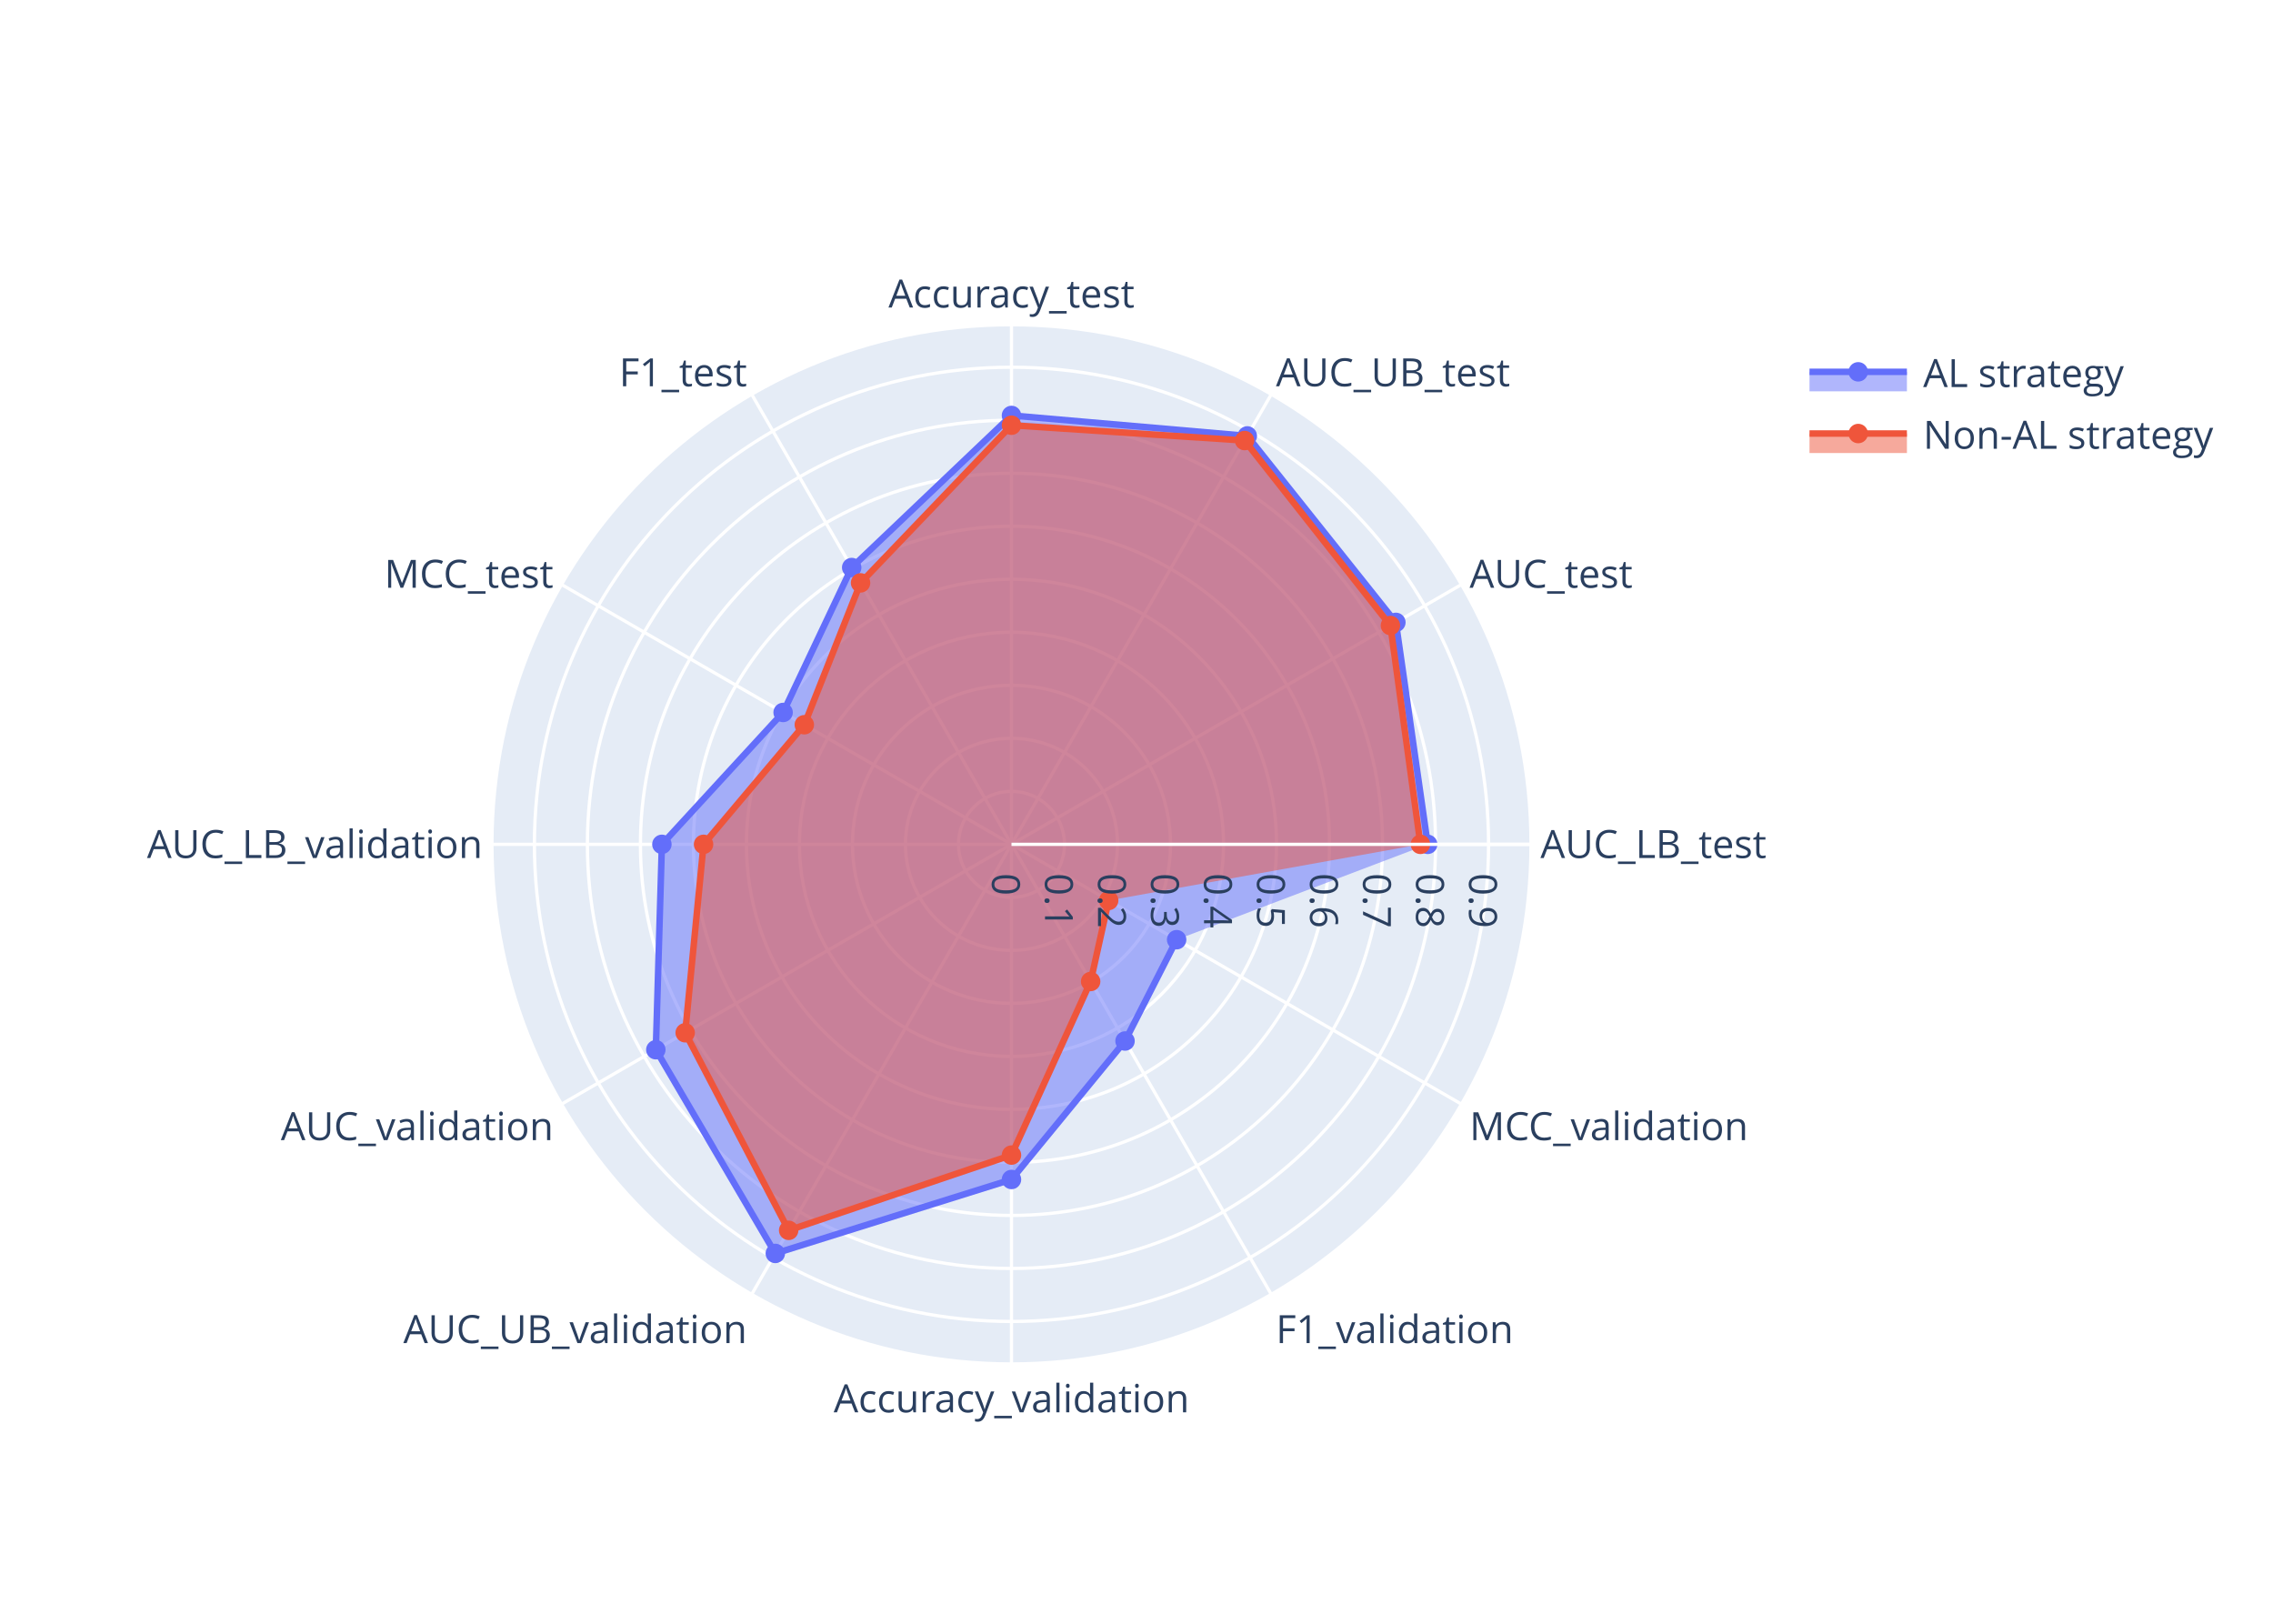
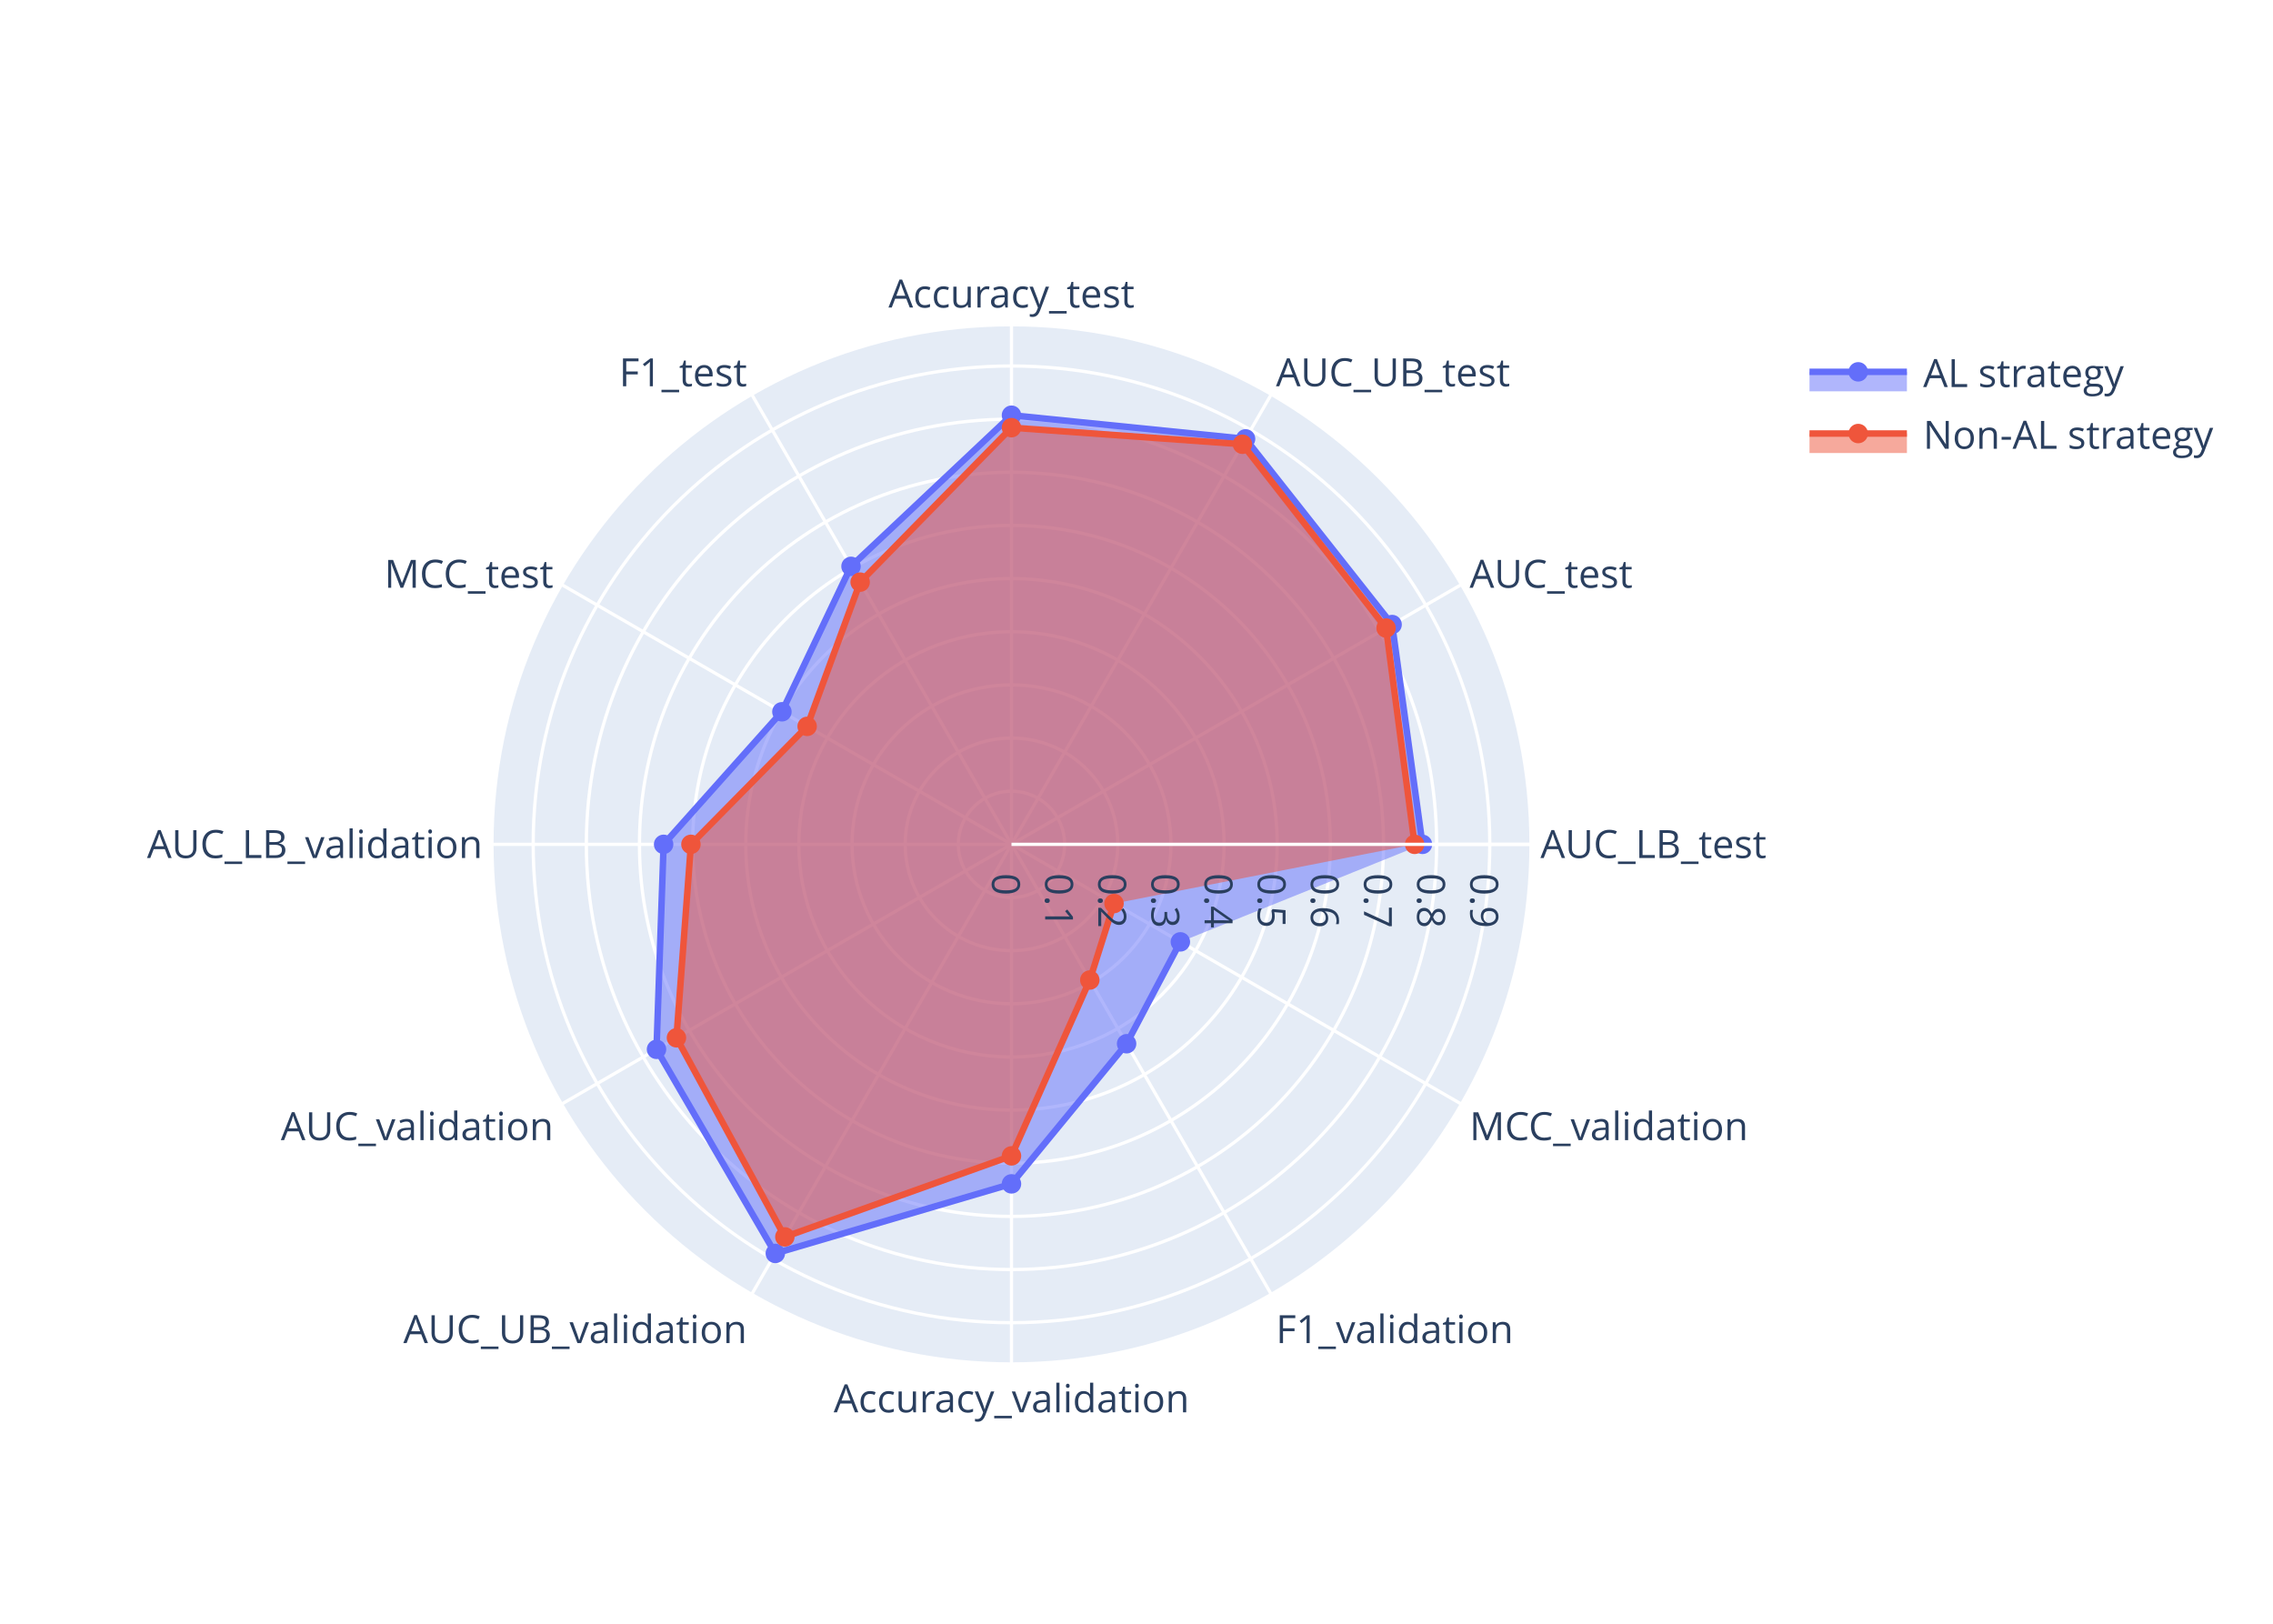
<svg xmlns="http://www.w3.org/2000/svg" class="main-svg" width="700" height="500" style="" viewBox="0 0 700 500">
  <rect x="0" y="0" width="700" height="500" style="fill: rgb(255, 255, 255); fill-opacity: 1;" />
-   <defs id="defs-6c75b6">
+   <defs id="defs-a2ee08">
    <g class="clips">
-       <clipPath id="clip6c75b6polar-for-traces">
+       <clipPath id="clipa2ee08polar-for-traces">
        <path d="M160,0A160,160 0,1,0 -160,-1.9594348786357652e-14A160,160 0,1,0 160,3.9188697572715304e-14Z" transform="translate(160,160)" />
      </clipPath>
    </g>
    <g class="gradients" />
  </defs>
  <g class="bglayer" />
  <g class="layer-below">
    <g class="imagelayer" />
    <g class="shapelayer" />
  </g>
  <g class="cartesianlayer" />
  <g class="polarlayer">
    <g class="polar">
      <g class="polarsublayer draglayer" />
      <g class="polarsublayer plotbg">
        <path d="M160,0A160,160 0,1,0 -160,-1.9594348786357652e-14A160,160 0,1,0 160,3.9188697572715304e-14Z" transform="translate(311.5,260)" style="fill: rgb(229, 236, 246); fill-opacity: 1;" />
      </g>
      <g class="polarsublayer backplot">
        <g class="maplayer" />
      </g>
      <g class="polarsublayer angular-grid" style="fill: none;">
        <path class="angularaxisgrid" d="M311.5,260L471.5,260" style="stroke: rgb(255, 255, 255); stroke-opacity: 1; stroke-width: 1px;" />
        <path class="angularaxisgrid" d="M311.5,260L450.064,180" style="stroke: rgb(255, 255, 255); stroke-opacity: 1; stroke-width: 1px;" />
        <path class="angularaxisgrid" d="M311.5,260L391.5,121.436" style="stroke: rgb(255, 255, 255); stroke-opacity: 1; stroke-width: 1px;" />
        <path class="angularaxisgrid" d="M311.5,260L311.5,100" style="stroke: rgb(255, 255, 255); stroke-opacity: 1; stroke-width: 1px;" />
        <path class="angularaxisgrid" d="M311.5,260L231.5,121.436" style="stroke: rgb(255, 255, 255); stroke-opacity: 1; stroke-width: 1px;" />
        <path class="angularaxisgrid" d="M311.5,260L172.936,180" style="stroke: rgb(255, 255, 255); stroke-opacity: 1; stroke-width: 1px;" />
        <path class="angularaxisgrid" d="M311.5,260L151.5,260" style="stroke: rgb(255, 255, 255); stroke-opacity: 1; stroke-width: 1px;" />
        <path class="angularaxisgrid" d="M311.5,260L172.936,340" style="stroke: rgb(255, 255, 255); stroke-opacity: 1; stroke-width: 1px;" />
        <path class="angularaxisgrid" d="M311.5,260L231.5,398.564" style="stroke: rgb(255, 255, 255); stroke-opacity: 1; stroke-width: 1px;" />
        <path class="angularaxisgrid" d="M311.5,260L311.5,420" style="stroke: rgb(255, 255, 255); stroke-opacity: 1; stroke-width: 1px;" />
        <path class="angularaxisgrid" d="M311.5,260L391.5,398.564" style="stroke: rgb(255, 255, 255); stroke-opacity: 1; stroke-width: 1px;" />
        <path class="angularaxisgrid" d="M311.5,260L450.064,340" style="stroke: rgb(255, 255, 255); stroke-opacity: 1; stroke-width: 1px;" />
      </g>
      <g class="polarsublayer radial-grid" transform="translate(311.5,260)" style="fill: none;">
-         <path class="xgrid" d="M16.32,0A16.32,16.32 0,1,0 -16.32,-1.9986235762084803e-15A16.32,16.32 0,1,0 16.32,3.997247152416961e-15Z" style="stroke: rgb(255, 255, 255); stroke-opacity: 1; stroke-width: 1px;" />
-         <path class="xgrid" d="M32.65,0A32.65,32.65 0,1,0 -32.65,-3.998471799216108e-15A32.65,32.65 0,1,0 32.65,7.996943598432217e-15Z" style="stroke: rgb(255, 255, 255); stroke-opacity: 1; stroke-width: 1px;" />
-         <path class="xgrid" d="M48.97,0A48.97,48.97 0,1,0 -48.97,-5.997095375424588e-15A48.97,48.97 0,1,0 48.97,1.1994190750849176e-14Z" style="stroke: rgb(255, 255, 255); stroke-opacity: 1; stroke-width: 1px;" />
-         <path class="xgrid" d="M65.3,0A65.3,65.3 0,1,0 -65.3,-7.996943598432217e-15A65.3,65.3 0,1,0 65.3,1.5993887196864433e-14Z" style="stroke: rgb(255, 255, 255); stroke-opacity: 1; stroke-width: 1px;" />
-         <path class="xgrid" d="M81.62,0A81.62,81.62 0,1,0 -81.62,-9.995567174640698e-15A81.62,81.62 0,1,0 81.62,1.9991134349281396e-14Z" style="stroke: rgb(255, 255, 255); stroke-opacity: 1; stroke-width: 1px;" />
-         <path class="xgrid" d="M97.95,0A97.95,97.95 0,1,0 -97.95,-1.1995415397648325e-14A97.95,97.95 0,1,0 97.95,2.399083079529665e-14Z" style="stroke: rgb(255, 255, 255); stroke-opacity: 1; stroke-width: 1px;" />
-         <path class="xgrid" d="M114.27,0A114.27,114.27 0,1,0 -114.27,-1.3994038973856805e-14A114.27,114.27 0,1,0 114.27,2.798807794771361e-14Z" style="stroke: rgb(255, 255, 255); stroke-opacity: 1; stroke-width: 1px;" />
-         <path class="xgrid" d="M130.6,0A130.6,130.6 0,1,0 -130.6,-1.5993887196864433e-14A130.6,130.6 0,1,0 130.6,3.1987774393728866e-14Z" style="stroke: rgb(255, 255, 255); stroke-opacity: 1; stroke-width: 1px;" />
-         <path class="xgrid" d="M146.92,0A146.92,146.92 0,1,0 -146.92,-1.799251077307291e-14A146.92,146.92 0,1,0 146.92,3.598502154614582e-14Z" style="stroke: rgb(255, 255, 255); stroke-opacity: 1; stroke-width: 1px;" />
+         <path class="xgrid" d="M16.37,0A16.37,16.37 0,1,0 -16.37,-2.0047468102042174e-15A16.37,16.37 0,1,0 16.37,4.009493620408435e-15Z" style="stroke: rgb(255, 255, 255); stroke-opacity: 1; stroke-width: 1px;" />
+         <path class="xgrid" d="M32.73,0A32.73,32.73 0,1,0 -32.73,-4.0082689736092865e-15A32.73,32.73 0,1,0 32.73,8.016537947218573e-15Z" style="stroke: rgb(255, 255, 255); stroke-opacity: 1; stroke-width: 1px;" />
+         <path class="xgrid" d="M49.1,0A49.1,49.1 0,1,0 -49.1,-6.013015783813504e-15A49.1,49.1 0,1,0 49.1,1.2026031567627009e-14Z" style="stroke: rgb(255, 255, 255); stroke-opacity: 1; stroke-width: 1px;" />
+         <path class="xgrid" d="M65.47,0A65.47,65.47 0,1,0 -65.47,-8.017762594017721e-15A65.47,65.47 0,1,0 65.47,1.6035525188035443e-14Z" style="stroke: rgb(255, 255, 255); stroke-opacity: 1; stroke-width: 1px;" />
+         <path class="xgrid" d="M81.83,0A81.83,81.83 0,1,0 -81.83,-1.0021284757422792e-14A81.83,81.83 0,1,0 81.83,2.0042569514845583e-14Z" style="stroke: rgb(255, 255, 255); stroke-opacity: 1; stroke-width: 1px;" />
+         <path class="xgrid" d="M98.2,0A98.2,98.2 0,1,0 -98.2,-1.2026031567627009e-14A98.2,98.2 0,1,0 98.2,2.4052063135254017e-14Z" style="stroke: rgb(255, 255, 255); stroke-opacity: 1; stroke-width: 1px;" />
+         <path class="xgrid" d="M114.57,0A114.57,114.57 0,1,0 -114.57,-1.4030778377831226e-14A114.57,114.57 0,1,0 114.57,2.806155675566245e-14Z" style="stroke: rgb(255, 255, 255); stroke-opacity: 1; stroke-width: 1px;" />
+         <path class="xgrid" d="M130.93,0A130.93,130.93 0,1,0 -130.93,-1.6034300541236297e-14A130.93,130.93 0,1,0 130.93,3.2068601082472595e-14Z" style="stroke: rgb(255, 255, 255); stroke-opacity: 1; stroke-width: 1px;" />
+         <path class="xgrid" d="M147.3,0A147.3,147.3 0,1,0 -147.3,-1.8039047351440514e-14A147.3,147.3 0,1,0 147.3,3.607809470288103e-14Z" style="stroke: rgb(255, 255, 255); stroke-opacity: 1; stroke-width: 1px;" />
      </g>
      <g class="polarsublayer frontplot" transform="translate(151.5,100)">
        <g class="barlayer" />
        <g class="scatterlayer">
-           <g class="trace scatter traceb77434" style="stroke-miterlimit: 2; opacity: 1;">
-             <g class="fills" clip-path="url('#clip6c75b6polar-for-traces')">
+           <g class="trace scatter trace121879" style="stroke-miterlimit: 2; opacity: 1;">
+             <g class="fills" clip-path="url('#clipa2ee08polar-for-traces')">
              <g>
-                 <path class="js-fill" d="M288.18,160L278.38,91.65L232.62,34.23L160,27.93L110.79,74.76L89.67,119.39L52.34,160L50.47,223.24L87.27,285.97L160,263.2L194.97,220.56L210.86,189.36Z" style="fill: rgb(99, 110, 250); fill-opacity: 0.5; stroke-width: 0;" />
+                 <path class="js-fill" d="M286.57,160L277.22,92.32L232.09,35.14L160,27.86L110.58,74.4L89.3,119.18L52.87,160L50.68,223.12L87.27,285.97L160,264.55L195.45,221.4L212.01,190.03Z" style="fill: rgb(99, 110, 250); fill-opacity: 0.5; stroke-width: 0;" />
              </g>
            </g>
            <g class="errorbars" />
            <g class="lines">
-               <path class="js-line" d="M288.18,160L278.38,91.65L232.62,34.23L160,27.93L110.79,74.76L89.67,119.39L52.34,160L50.47,223.24L87.27,285.97L160,263.2L194.97,220.56L210.86,189.36" clip-path="url('#clip6c75b6polar-for-traces')" style="vector-effect: non-scaling-stroke; fill: none; stroke: rgb(99, 110, 250); stroke-opacity: 1; stroke-width: 2px; opacity: 1;" />
+               <path class="js-line" d="M286.57,160L277.22,92.32L232.09,35.14L160,27.86L110.58,74.4L89.3,119.18L52.87,160L50.68,223.12L87.27,285.97L160,264.55L195.45,221.4L212.01,190.03" clip-path="url('#clipa2ee08polar-for-traces')" style="vector-effect: non-scaling-stroke; fill: none; stroke: rgb(99, 110, 250); stroke-opacity: 1; stroke-width: 2px; opacity: 1;" />
            </g>
            <g class="points">
-               <path class="point" transform="translate(288.18,160)" d="M3,0A3,3 0 1,1 0,-3A3,3 0 0,1 3,0Z" style="opacity: 1; stroke-width: 0px; fill: rgb(99, 110, 250); fill-opacity: 1;" />
-               <path class="point" transform="translate(278.38,91.65)" d="M3,0A3,3 0 1,1 0,-3A3,3 0 0,1 3,0Z" style="opacity: 1; stroke-width: 0px; fill: rgb(99, 110, 250); fill-opacity: 1;" />
-               <path class="point" transform="translate(232.62,34.23)" d="M3,0A3,3 0 1,1 0,-3A3,3 0 0,1 3,0Z" style="opacity: 1; stroke-width: 0px; fill: rgb(99, 110, 250); fill-opacity: 1;" />
-               <path class="point" transform="translate(160,27.93)" d="M3,0A3,3 0 1,1 0,-3A3,3 0 0,1 3,0Z" style="opacity: 1; stroke-width: 0px; fill: rgb(99, 110, 250); fill-opacity: 1;" />
-               <path class="point" transform="translate(110.79,74.76)" d="M3,0A3,3 0 1,1 0,-3A3,3 0 0,1 3,0Z" style="opacity: 1; stroke-width: 0px; fill: rgb(99, 110, 250); fill-opacity: 1;" />
-               <path class="point" transform="translate(89.67,119.39)" d="M3,0A3,3 0 1,1 0,-3A3,3 0 0,1 3,0Z" style="opacity: 1; stroke-width: 0px; fill: rgb(99, 110, 250); fill-opacity: 1;" />
-               <path class="point" transform="translate(52.34,160)" d="M3,0A3,3 0 1,1 0,-3A3,3 0 0,1 3,0Z" style="opacity: 1; stroke-width: 0px; fill: rgb(99, 110, 250); fill-opacity: 1;" />
-               <path class="point" transform="translate(50.47,223.24)" d="M3,0A3,3 0 1,1 0,-3A3,3 0 0,1 3,0Z" style="opacity: 1; stroke-width: 0px; fill: rgb(99, 110, 250); fill-opacity: 1;" />
+               <path class="point" transform="translate(286.57,160)" d="M3,0A3,3 0 1,1 0,-3A3,3 0 0,1 3,0Z" style="opacity: 1; stroke-width: 0px; fill: rgb(99, 110, 250); fill-opacity: 1;" />
+               <path class="point" transform="translate(277.22,92.32)" d="M3,0A3,3 0 1,1 0,-3A3,3 0 0,1 3,0Z" style="opacity: 1; stroke-width: 0px; fill: rgb(99, 110, 250); fill-opacity: 1;" />
+               <path class="point" transform="translate(232.09,35.14)" d="M3,0A3,3 0 1,1 0,-3A3,3 0 0,1 3,0Z" style="opacity: 1; stroke-width: 0px; fill: rgb(99, 110, 250); fill-opacity: 1;" />
+               <path class="point" transform="translate(160,27.86)" d="M3,0A3,3 0 1,1 0,-3A3,3 0 0,1 3,0Z" style="opacity: 1; stroke-width: 0px; fill: rgb(99, 110, 250); fill-opacity: 1;" />
+               <path class="point" transform="translate(110.58,74.4)" d="M3,0A3,3 0 1,1 0,-3A3,3 0 0,1 3,0Z" style="opacity: 1; stroke-width: 0px; fill: rgb(99, 110, 250); fill-opacity: 1;" />
+               <path class="point" transform="translate(89.3,119.18)" d="M3,0A3,3 0 1,1 0,-3A3,3 0 0,1 3,0Z" style="opacity: 1; stroke-width: 0px; fill: rgb(99, 110, 250); fill-opacity: 1;" />
+               <path class="point" transform="translate(52.87,160)" d="M3,0A3,3 0 1,1 0,-3A3,3 0 0,1 3,0Z" style="opacity: 1; stroke-width: 0px; fill: rgb(99, 110, 250); fill-opacity: 1;" />
+               <path class="point" transform="translate(50.68,223.12)" d="M3,0A3,3 0 1,1 0,-3A3,3 0 0,1 3,0Z" style="opacity: 1; stroke-width: 0px; fill: rgb(99, 110, 250); fill-opacity: 1;" />
              <path class="point" transform="translate(87.27,285.97)" d="M3,0A3,3 0 1,1 0,-3A3,3 0 0,1 3,0Z" style="opacity: 1; stroke-width: 0px; fill: rgb(99, 110, 250); fill-opacity: 1;" />
-               <path class="point" transform="translate(160,263.2)" d="M3,0A3,3 0 1,1 0,-3A3,3 0 0,1 3,0Z" style="opacity: 1; stroke-width: 0px; fill: rgb(99, 110, 250); fill-opacity: 1;" />
-               <path class="point" transform="translate(194.97,220.56)" d="M3,0A3,3 0 1,1 0,-3A3,3 0 0,1 3,0Z" style="opacity: 1; stroke-width: 0px; fill: rgb(99, 110, 250); fill-opacity: 1;" />
-               <path class="point" transform="translate(210.86,189.36)" d="M3,0A3,3 0 1,1 0,-3A3,3 0 0,1 3,0Z" style="opacity: 1; stroke-width: 0px; fill: rgb(99, 110, 250); fill-opacity: 1;" />
+               <path class="point" transform="translate(160,264.55)" d="M3,0A3,3 0 1,1 0,-3A3,3 0 0,1 3,0Z" style="opacity: 1; stroke-width: 0px; fill: rgb(99, 110, 250); fill-opacity: 1;" />
+               <path class="point" transform="translate(195.45,221.4)" d="M3,0A3,3 0 1,1 0,-3A3,3 0 0,1 3,0Z" style="opacity: 1; stroke-width: 0px; fill: rgb(99, 110, 250); fill-opacity: 1;" />
+               <path class="point" transform="translate(212.01,190.03)" d="M3,0A3,3 0 1,1 0,-3A3,3 0 0,1 3,0Z" style="opacity: 1; stroke-width: 0px; fill: rgb(99, 110, 250); fill-opacity: 1;" />
            </g>
            <g class="text" />
          </g>
-           <g class="trace scatter tracea5bb2f" style="stroke-miterlimit: 2; opacity: 1;">
-             <g class="fills" clip-path="url('#clip6c75b6polar-for-traces')">
+           <g class="trace scatter trace6b214d" style="stroke-miterlimit: 2; opacity: 1;">
+             <g class="fills" clip-path="url('#clipa2ee08polar-for-traces')">
              <g>
-                 <path class="js-fill" d="M285.94,160L276.7,92.62L231.79,35.66L160,30.94L113.52,79.49L96.2,123.17L65.17,160L59.51,218.02L91.38,278.86L160,255.69L184.38,202.23L189.93,177.28Z" style="fill: rgb(239, 85, 59); fill-opacity: 0.5; stroke-width: 0;" />
+                 <path class="js-fill" d="M284.15,160L275.36,93.4L231.13,36.8L160,31.69L113.39,79.26L97.07,123.67L61.28,160L56.82,219.57L90.21,280.88L160,255.93L184.12,201.78L191.58,178.23Z" style="fill: rgb(239, 85, 59); fill-opacity: 0.5; stroke-width: 0;" />
              </g>
            </g>
            <g class="errorbars" />
            <g class="lines">
-               <path class="js-line" d="M285.94,160L276.7,92.62L231.79,35.66L160,30.94L113.52,79.49L96.2,123.17L65.17,160L59.51,218.02L91.38,278.86L160,255.69L184.38,202.23L189.93,177.28" clip-path="url('#clip6c75b6polar-for-traces')" style="vector-effect: non-scaling-stroke; fill: none; stroke: rgb(239, 85, 59); stroke-opacity: 1; stroke-width: 2px; opacity: 1;" />
+               <path class="js-line" d="M284.15,160L275.36,93.4L231.13,36.8L160,31.69L113.39,79.26L97.07,123.67L61.28,160L56.82,219.57L90.21,280.88L160,255.93L184.12,201.78L191.58,178.23" clip-path="url('#clipa2ee08polar-for-traces')" style="vector-effect: non-scaling-stroke; fill: none; stroke: rgb(239, 85, 59); stroke-opacity: 1; stroke-width: 2px; opacity: 1;" />
            </g>
            <g class="points">
-               <path class="point" transform="translate(285.94,160)" d="M3,0A3,3 0 1,1 0,-3A3,3 0 0,1 3,0Z" style="opacity: 1; stroke-width: 0px; fill: rgb(239, 85, 59); fill-opacity: 1;" />
-               <path class="point" transform="translate(276.7,92.62)" d="M3,0A3,3 0 1,1 0,-3A3,3 0 0,1 3,0Z" style="opacity: 1; stroke-width: 0px; fill: rgb(239, 85, 59); fill-opacity: 1;" />
-               <path class="point" transform="translate(231.79,35.66)" d="M3,0A3,3 0 1,1 0,-3A3,3 0 0,1 3,0Z" style="opacity: 1; stroke-width: 0px; fill: rgb(239, 85, 59); fill-opacity: 1;" />
-               <path class="point" transform="translate(160,30.94)" d="M3,0A3,3 0 1,1 0,-3A3,3 0 0,1 3,0Z" style="opacity: 1; stroke-width: 0px; fill: rgb(239, 85, 59); fill-opacity: 1;" />
-               <path class="point" transform="translate(113.52,79.49)" d="M3,0A3,3 0 1,1 0,-3A3,3 0 0,1 3,0Z" style="opacity: 1; stroke-width: 0px; fill: rgb(239, 85, 59); fill-opacity: 1;" />
-               <path class="point" transform="translate(96.2,123.17)" d="M3,0A3,3 0 1,1 0,-3A3,3 0 0,1 3,0Z" style="opacity: 1; stroke-width: 0px; fill: rgb(239, 85, 59); fill-opacity: 1;" />
-               <path class="point" transform="translate(65.17,160)" d="M3,0A3,3 0 1,1 0,-3A3,3 0 0,1 3,0Z" style="opacity: 1; stroke-width: 0px; fill: rgb(239, 85, 59); fill-opacity: 1;" />
-               <path class="point" transform="translate(59.51,218.02)" d="M3,0A3,3 0 1,1 0,-3A3,3 0 0,1 3,0Z" style="opacity: 1; stroke-width: 0px; fill: rgb(239, 85, 59); fill-opacity: 1;" />
-               <path class="point" transform="translate(91.38,278.86)" d="M3,0A3,3 0 1,1 0,-3A3,3 0 0,1 3,0Z" style="opacity: 1; stroke-width: 0px; fill: rgb(239, 85, 59); fill-opacity: 1;" />
-               <path class="point" transform="translate(160,255.69)" d="M3,0A3,3 0 1,1 0,-3A3,3 0 0,1 3,0Z" style="opacity: 1; stroke-width: 0px; fill: rgb(239, 85, 59); fill-opacity: 1;" />
-               <path class="point" transform="translate(184.38,202.23)" d="M3,0A3,3 0 1,1 0,-3A3,3 0 0,1 3,0Z" style="opacity: 1; stroke-width: 0px; fill: rgb(239, 85, 59); fill-opacity: 1;" />
-               <path class="point" transform="translate(189.93,177.28)" d="M3,0A3,3 0 1,1 0,-3A3,3 0 0,1 3,0Z" style="opacity: 1; stroke-width: 0px; fill: rgb(239, 85, 59); fill-opacity: 1;" />
+               <path class="point" transform="translate(284.15,160)" d="M3,0A3,3 0 1,1 0,-3A3,3 0 0,1 3,0Z" style="opacity: 1; stroke-width: 0px; fill: rgb(239, 85, 59); fill-opacity: 1;" />
+               <path class="point" transform="translate(275.36,93.4)" d="M3,0A3,3 0 1,1 0,-3A3,3 0 0,1 3,0Z" style="opacity: 1; stroke-width: 0px; fill: rgb(239, 85, 59); fill-opacity: 1;" />
+               <path class="point" transform="translate(231.13,36.8)" d="M3,0A3,3 0 1,1 0,-3A3,3 0 0,1 3,0Z" style="opacity: 1; stroke-width: 0px; fill: rgb(239, 85, 59); fill-opacity: 1;" />
+               <path class="point" transform="translate(160,31.69)" d="M3,0A3,3 0 1,1 0,-3A3,3 0 0,1 3,0Z" style="opacity: 1; stroke-width: 0px; fill: rgb(239, 85, 59); fill-opacity: 1;" />
+               <path class="point" transform="translate(113.39,79.26)" d="M3,0A3,3 0 1,1 0,-3A3,3 0 0,1 3,0Z" style="opacity: 1; stroke-width: 0px; fill: rgb(239, 85, 59); fill-opacity: 1;" />
+               <path class="point" transform="translate(97.07,123.67)" d="M3,0A3,3 0 1,1 0,-3A3,3 0 0,1 3,0Z" style="opacity: 1; stroke-width: 0px; fill: rgb(239, 85, 59); fill-opacity: 1;" />
+               <path class="point" transform="translate(61.28,160)" d="M3,0A3,3 0 1,1 0,-3A3,3 0 0,1 3,0Z" style="opacity: 1; stroke-width: 0px; fill: rgb(239, 85, 59); fill-opacity: 1;" />
+               <path class="point" transform="translate(56.82,219.57)" d="M3,0A3,3 0 1,1 0,-3A3,3 0 0,1 3,0Z" style="opacity: 1; stroke-width: 0px; fill: rgb(239, 85, 59); fill-opacity: 1;" />
+               <path class="point" transform="translate(90.21,280.88)" d="M3,0A3,3 0 1,1 0,-3A3,3 0 0,1 3,0Z" style="opacity: 1; stroke-width: 0px; fill: rgb(239, 85, 59); fill-opacity: 1;" />
+               <path class="point" transform="translate(160,255.93)" d="M3,0A3,3 0 1,1 0,-3A3,3 0 0,1 3,0Z" style="opacity: 1; stroke-width: 0px; fill: rgb(239, 85, 59); fill-opacity: 1;" />
+               <path class="point" transform="translate(184.12,201.78)" d="M3,0A3,3 0 1,1 0,-3A3,3 0 0,1 3,0Z" style="opacity: 1; stroke-width: 0px; fill: rgb(239, 85, 59); fill-opacity: 1;" />
+               <path class="point" transform="translate(191.58,178.23)" d="M3,0A3,3 0 1,1 0,-3A3,3 0 0,1 3,0Z" style="opacity: 1; stroke-width: 0px; fill: rgb(239, 85, 59); fill-opacity: 1;" />
            </g>
            <g class="text" />
          </g>
        </g>
      </g>
      <g class="polarsublayer angular-line">
        <path d="M160,0A160,160 0,1,0 -160,-1.9594348786357652e-14A160,160 0,1,0 160,3.9188697572715304e-14Z" transform="translate(311.5,260)" stroke-width="1" style="fill: none; stroke: rgb(255, 255, 255); stroke-opacity: 1;" />
      </g>
      <g class="polarsublayer radial-line">
        <line x1="0" y1="0" x2="160" y2="0" transform="translate(311.5,260)" stroke-width="1" style="fill: none; stroke: rgb(255, 255, 255); stroke-opacity: 1;" />
      </g>
      <g class="polarsublayer angular-axis">
        <g class="angularaxistick">
          <text text-anchor="start" x="2.9" y="4.2" transform="translate(471.5,260)" style="font-family: 'Open Sans', verdana, arial, sans-serif; font-size: 12px; fill: rgb(42, 63, 95); fill-opacity: 1; white-space: pre;">AUC_LB_test</text>
        </g>
        <g class="angularaxistick">
          <text text-anchor="start" x="2.511" y="0.987" transform="translate(450.0641,180)" style="font-family: 'Open Sans', verdana, arial, sans-serif; font-size: 12px; fill: rgb(42, 63, 95); fill-opacity: 1; white-space: pre;">AUC_test</text>
        </g>
        <g class="angularaxistick">
          <text text-anchor="start" x="1.45" y="-2.49" transform="translate(391.5,121.4359)" style="font-family: 'Open Sans', verdana, arial, sans-serif; font-size: 12px; fill: rgb(42, 63, 95); fill-opacity: 1; white-space: pre;">AUC_UB_test</text>
        </g>
        <g class="angularaxistick">
          <text text-anchor="middle" x="1.7757378587636624e-16" y="-5.3" transform="translate(311.5,100)" style="font-family: 'Open Sans', verdana, arial, sans-serif; font-size: 12px; fill: rgb(42, 63, 95); fill-opacity: 1; white-space: pre;">Accuracy_test</text>
        </g>
        <g class="angularaxistick">
          <text text-anchor="end" x="-1.45" y="-2.49" transform="translate(231.5,121.4359)" style="font-family: 'Open Sans', verdana, arial, sans-serif; font-size: 12px; fill: rgb(42, 63, 95); fill-opacity: 1; white-space: pre;">F1_test</text>
        </g>
        <g class="angularaxistick">
          <text text-anchor="end" x="-2.511" y="0.987" transform="translate(172.9359,180)" style="font-family: 'Open Sans', verdana, arial, sans-serif; font-size: 12px; fill: rgb(42, 63, 95); fill-opacity: 1; white-space: pre;">MCC_test</text>
        </g>
        <g class="angularaxistick">
          <text text-anchor="end" x="-2.9" y="4.2" transform="translate(151.5,260)" style="font-family: 'Open Sans', verdana, arial, sans-serif; font-size: 12px; fill: rgb(42, 63, 95); fill-opacity: 1; white-space: pre;">AUC_LB_validation</text>
        </g>
        <g class="angularaxistick">
          <text text-anchor="end" x="-2.511" y="11.087" transform="translate(172.9359,340)" style="font-family: 'Open Sans', verdana, arial, sans-serif; font-size: 12px; fill: rgb(42, 63, 95); fill-opacity: 1; white-space: pre;">AUC_validation</text>
        </g>
        <g class="angularaxistick">
          <text text-anchor="end" x="-1.45" y="15.004" transform="translate(231.5,398.5641)" style="font-family: 'Open Sans', verdana, arial, sans-serif; font-size: 12px; fill: rgb(42, 63, 95); fill-opacity: 1; white-space: pre;">AUC_UB_validation</text>
        </g>
        <g class="angularaxistick">
          <text text-anchor="middle" x="-5.327213576290987e-16" y="14.9" transform="translate(311.5,420)" style="font-family: 'Open Sans', verdana, arial, sans-serif; font-size: 12px; fill: rgb(42, 63, 95); fill-opacity: 1; white-space: pre;">Accuracy_validation</text>
        </g>
        <g class="angularaxistick">
          <text text-anchor="start" x="1.45" y="15.004" transform="translate(391.5,398.5641)" style="font-family: 'Open Sans', verdana, arial, sans-serif; font-size: 12px; fill: rgb(42, 63, 95); fill-opacity: 1; white-space: pre;">F1_validation</text>
        </g>
        <g class="angularaxistick">
          <text text-anchor="start" x="2.511" y="11.087" transform="translate(450.0641,340)" style="font-family: 'Open Sans', verdana, arial, sans-serif; font-size: 12px; fill: rgb(42, 63, 95); fill-opacity: 1; white-space: pre;">MCC_validation</text>
        </g>
      </g>
      <g class="polarsublayer radial-axis" transform="translate(311.5,260)">
        <g class="xtick">
          <text text-anchor="start" x="0" y="14.9" transform=" rotate(90,0,8.9)" style="font-family: 'Open Sans', verdana, arial, sans-serif; font-size: 12px; fill: rgb(42, 63, 95); fill-opacity: 1; white-space: pre;">0</text>
        </g>
        <g class="xtick">
-           <text text-anchor="start" x="0" y="14.9" transform="translate(16.32,0) rotate(90,0,8.9)" style="font-family: 'Open Sans', verdana, arial, sans-serif; font-size: 12px; fill: rgb(42, 63, 95); fill-opacity: 1; white-space: pre;">0.1</text>
-         </g>
-         <g class="xtick">
-           <text text-anchor="start" x="0" y="14.9" transform="translate(32.65,0) rotate(90,0,8.9)" style="font-family: 'Open Sans', verdana, arial, sans-serif; font-size: 12px; fill: rgb(42, 63, 95); fill-opacity: 1; white-space: pre;">0.2</text>
-         </g>
-         <g class="xtick">
-           <text text-anchor="start" x="0" y="14.9" transform="translate(48.97,0) rotate(90,0,8.9)" style="font-family: 'Open Sans', verdana, arial, sans-serif; font-size: 12px; fill: rgb(42, 63, 95); fill-opacity: 1; white-space: pre;">0.3</text>
-         </g>
-         <g class="xtick">
-           <text text-anchor="start" x="0" y="14.9" transform="translate(65.3,0) rotate(90,0,8.9)" style="font-family: 'Open Sans', verdana, arial, sans-serif; font-size: 12px; fill: rgb(42, 63, 95); fill-opacity: 1; white-space: pre;">0.4</text>
-         </g>
-         <g class="xtick">
-           <text text-anchor="start" x="0" y="14.9" transform="translate(81.62,0) rotate(90,0,8.9)" style="font-family: 'Open Sans', verdana, arial, sans-serif; font-size: 12px; fill: rgb(42, 63, 95); fill-opacity: 1; white-space: pre;">0.5</text>
-         </g>
-         <g class="xtick">
-           <text text-anchor="start" x="0" y="14.9" transform="translate(97.95,0) rotate(90,0,8.9)" style="font-family: 'Open Sans', verdana, arial, sans-serif; font-size: 12px; fill: rgb(42, 63, 95); fill-opacity: 1; white-space: pre;">0.6</text>
-         </g>
-         <g class="xtick">
-           <text text-anchor="start" x="0" y="14.9" transform="translate(114.27,0) rotate(90,0,8.9)" style="font-family: 'Open Sans', verdana, arial, sans-serif; font-size: 12px; fill: rgb(42, 63, 95); fill-opacity: 1; white-space: pre;">0.7</text>
-         </g>
-         <g class="xtick">
-           <text text-anchor="start" x="0" y="14.9" transform="translate(130.6,0) rotate(90,0,8.9)" style="font-family: 'Open Sans', verdana, arial, sans-serif; font-size: 12px; fill: rgb(42, 63, 95); fill-opacity: 1; white-space: pre;">0.8</text>
-         </g>
-         <g class="xtick">
-           <text text-anchor="start" x="0" y="14.9" transform="translate(146.92,0) rotate(90,0,8.9)" style="font-family: 'Open Sans', verdana, arial, sans-serif; font-size: 12px; fill: rgb(42, 63, 95); fill-opacity: 1; white-space: pre;">0.9</text>
+           <text text-anchor="start" x="0" y="14.9" transform="translate(16.37,0) rotate(90,0,8.9)" style="font-family: 'Open Sans', verdana, arial, sans-serif; font-size: 12px; fill: rgb(42, 63, 95); fill-opacity: 1; white-space: pre;">0.1</text>
+         </g>
+         <g class="xtick">
+           <text text-anchor="start" x="0" y="14.9" transform="translate(32.73,0) rotate(90,0,8.9)" style="font-family: 'Open Sans', verdana, arial, sans-serif; font-size: 12px; fill: rgb(42, 63, 95); fill-opacity: 1; white-space: pre;">0.2</text>
+         </g>
+         <g class="xtick">
+           <text text-anchor="start" x="0" y="14.9" transform="translate(49.1,0) rotate(90,0,8.9)" style="font-family: 'Open Sans', verdana, arial, sans-serif; font-size: 12px; fill: rgb(42, 63, 95); fill-opacity: 1; white-space: pre;">0.3</text>
+         </g>
+         <g class="xtick">
+           <text text-anchor="start" x="0" y="14.9" transform="translate(65.47,0) rotate(90,0,8.9)" style="font-family: 'Open Sans', verdana, arial, sans-serif; font-size: 12px; fill: rgb(42, 63, 95); fill-opacity: 1; white-space: pre;">0.4</text>
+         </g>
+         <g class="xtick">
+           <text text-anchor="start" x="0" y="14.9" transform="translate(81.83,0) rotate(90,0,8.9)" style="font-family: 'Open Sans', verdana, arial, sans-serif; font-size: 12px; fill: rgb(42, 63, 95); fill-opacity: 1; white-space: pre;">0.5</text>
+         </g>
+         <g class="xtick">
+           <text text-anchor="start" x="0" y="14.9" transform="translate(98.2,0) rotate(90,0,8.9)" style="font-family: 'Open Sans', verdana, arial, sans-serif; font-size: 12px; fill: rgb(42, 63, 95); fill-opacity: 1; white-space: pre;">0.6</text>
+         </g>
+         <g class="xtick">
+           <text text-anchor="start" x="0" y="14.9" transform="translate(114.57,0) rotate(90,0,8.9)" style="font-family: 'Open Sans', verdana, arial, sans-serif; font-size: 12px; fill: rgb(42, 63, 95); fill-opacity: 1; white-space: pre;">0.7</text>
+         </g>
+         <g class="xtick">
+           <text text-anchor="start" x="0" y="14.9" transform="translate(130.93,0) rotate(90,0,8.9)" style="font-family: 'Open Sans', verdana, arial, sans-serif; font-size: 12px; fill: rgb(42, 63, 95); fill-opacity: 1; white-space: pre;">0.8</text>
+         </g>
+         <g class="xtick">
+           <text text-anchor="start" x="0" y="14.9" transform="translate(147.3,0) rotate(90,0,8.9)" style="font-family: 'Open Sans', verdana, arial, sans-serif; font-size: 12px; fill: rgb(42, 63, 95); fill-opacity: 1; white-space: pre;">0.9</text>
        </g>
      </g>
    </g>
  </g>
  <g class="ternarylayer" />
  <g class="geolayer" />
  <g class="funnelarealayer" />
  <g class="pielayer" />
  <g class="treemaplayer" />
  <g class="sunburstlayer" />
  <g class="glimages" />
-   <defs id="topdefs-6c75b6">
+   <defs id="topdefs-a2ee08">
    <g class="clips" />
-     <clipPath id="legend6c75b6">
+     <clipPath id="legenda2ee08">
      <rect width="136" height="48" x="0" y="0" />
    </clipPath>
  </defs>
  <g class="layer-above">
    <g class="imagelayer" />
    <g class="shapelayer" />
  </g>
  <g class="infolayer">
    <g class="legend" pointer-events="all" transform="translate(552.26,100)">
      <rect class="bg" shape-rendering="crispEdges" style="stroke: rgb(68, 68, 68); stroke-opacity: 1; fill: rgb(255, 255, 255); fill-opacity: 1; stroke-width: 0px;" width="136" height="48" x="0" y="0" />
-       <g class="scrollbox" transform="" clip-path="url('#legend6c75b6')">
+       <g class="scrollbox" transform="" clip-path="url('#legenda2ee08')">
        <g class="groups">
          <g class="traces" style="opacity: 1;" transform="translate(0,14.5)">
            <text class="legendtext" text-anchor="start" x="40" y="4.68" style="font-family: 'Open Sans', verdana, arial, sans-serif; font-size: 12px; fill: rgb(42, 63, 95); fill-opacity: 1; white-space: pre;">AL strategy</text>
            <g class="layers" style="opacity: 1;">
              <g class="legendfill">
                <path class="js-fill" d="M5,0h30v6h-30z" style="stroke-width: 0; fill: rgb(99, 110, 250); fill-opacity: 0.5;" />
              </g>
              <g class="legendlines">
                <path class="js-line" d="M5,0h30" style="fill: none; stroke: rgb(99, 110, 250); stroke-opacity: 1; stroke-width: 2px;" />
              </g>
              <g class="legendsymbols">
                <g class="legendpoints">
                  <path class="scatterpts" transform="translate(20,0)" d="M3,0A3,3 0 1,1 0,-3A3,3 0 0,1 3,0Z" style="opacity: 1; stroke-width: 0px; fill: rgb(99, 110, 250); fill-opacity: 1;" />
                </g>
              </g>
            </g>
            <rect class="legendtoggle" x="0" y="-9.5" width="130.547" height="19" style="fill: rgb(0, 0, 0); fill-opacity: 0;" />
          </g>
          <g class="traces" style="opacity: 1;" transform="translate(0,33.5)">
            <text class="legendtext" text-anchor="start" x="40" y="4.68" style="font-family: 'Open Sans', verdana, arial, sans-serif; font-size: 12px; fill: rgb(42, 63, 95); fill-opacity: 1; white-space: pre;">Non-AL strategy</text>
            <g class="layers" style="opacity: 1;">
              <g class="legendfill">
                <path class="js-fill" d="M5,0h30v6h-30z" style="stroke-width: 0; fill: rgb(239, 85, 59); fill-opacity: 0.5;" />
              </g>
              <g class="legendlines">
                <path class="js-line" d="M5,0h30" style="fill: none; stroke: rgb(239, 85, 59); stroke-opacity: 1; stroke-width: 2px;" />
              </g>
              <g class="legendsymbols">
                <g class="legendpoints">
                  <path class="scatterpts" transform="translate(20,0)" d="M3,0A3,3 0 1,1 0,-3A3,3 0 0,1 3,0Z" style="opacity: 1; stroke-width: 0px; fill: rgb(239, 85, 59); fill-opacity: 1;" />
                </g>
              </g>
            </g>
            <rect class="legendtoggle" x="0" y="-9.5" width="130.547" height="19" style="fill: rgb(0, 0, 0); fill-opacity: 0;" />
          </g>
        </g>
      </g>
      <rect class="scrollbar" rx="20" ry="3" width="0" height="0" style="fill: rgb(128, 139, 164); fill-opacity: 1;" x="0" y="0" />
    </g>
    <g class="g-gtitle" />
    <g class="g-polartitle" />
  </g>
</svg>
